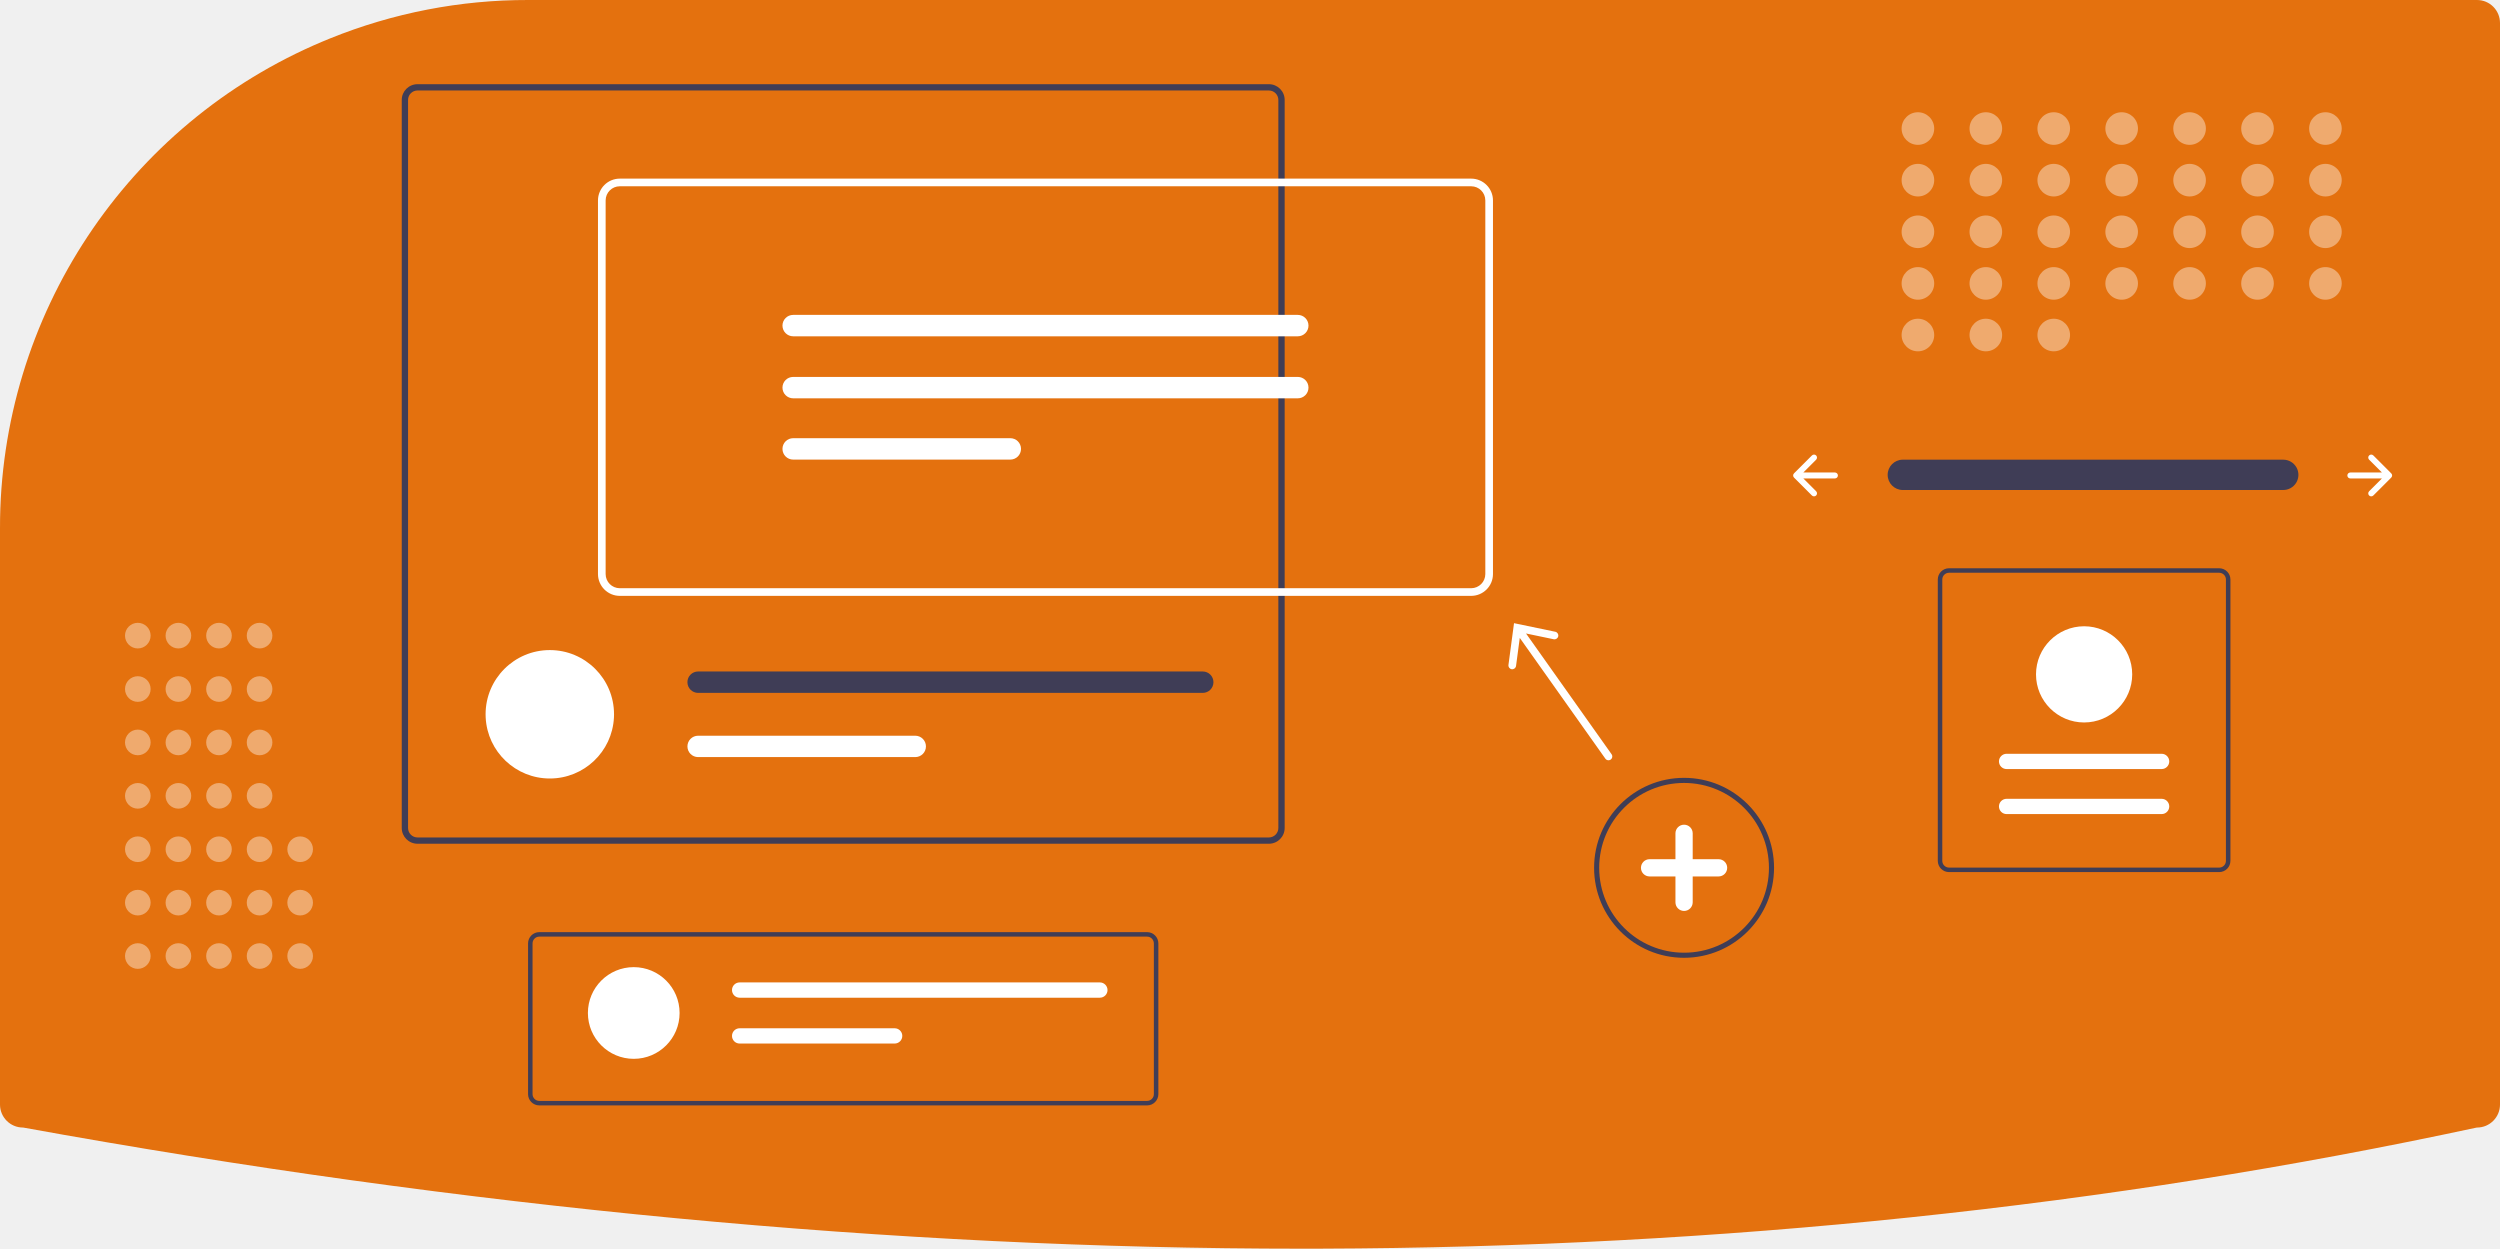
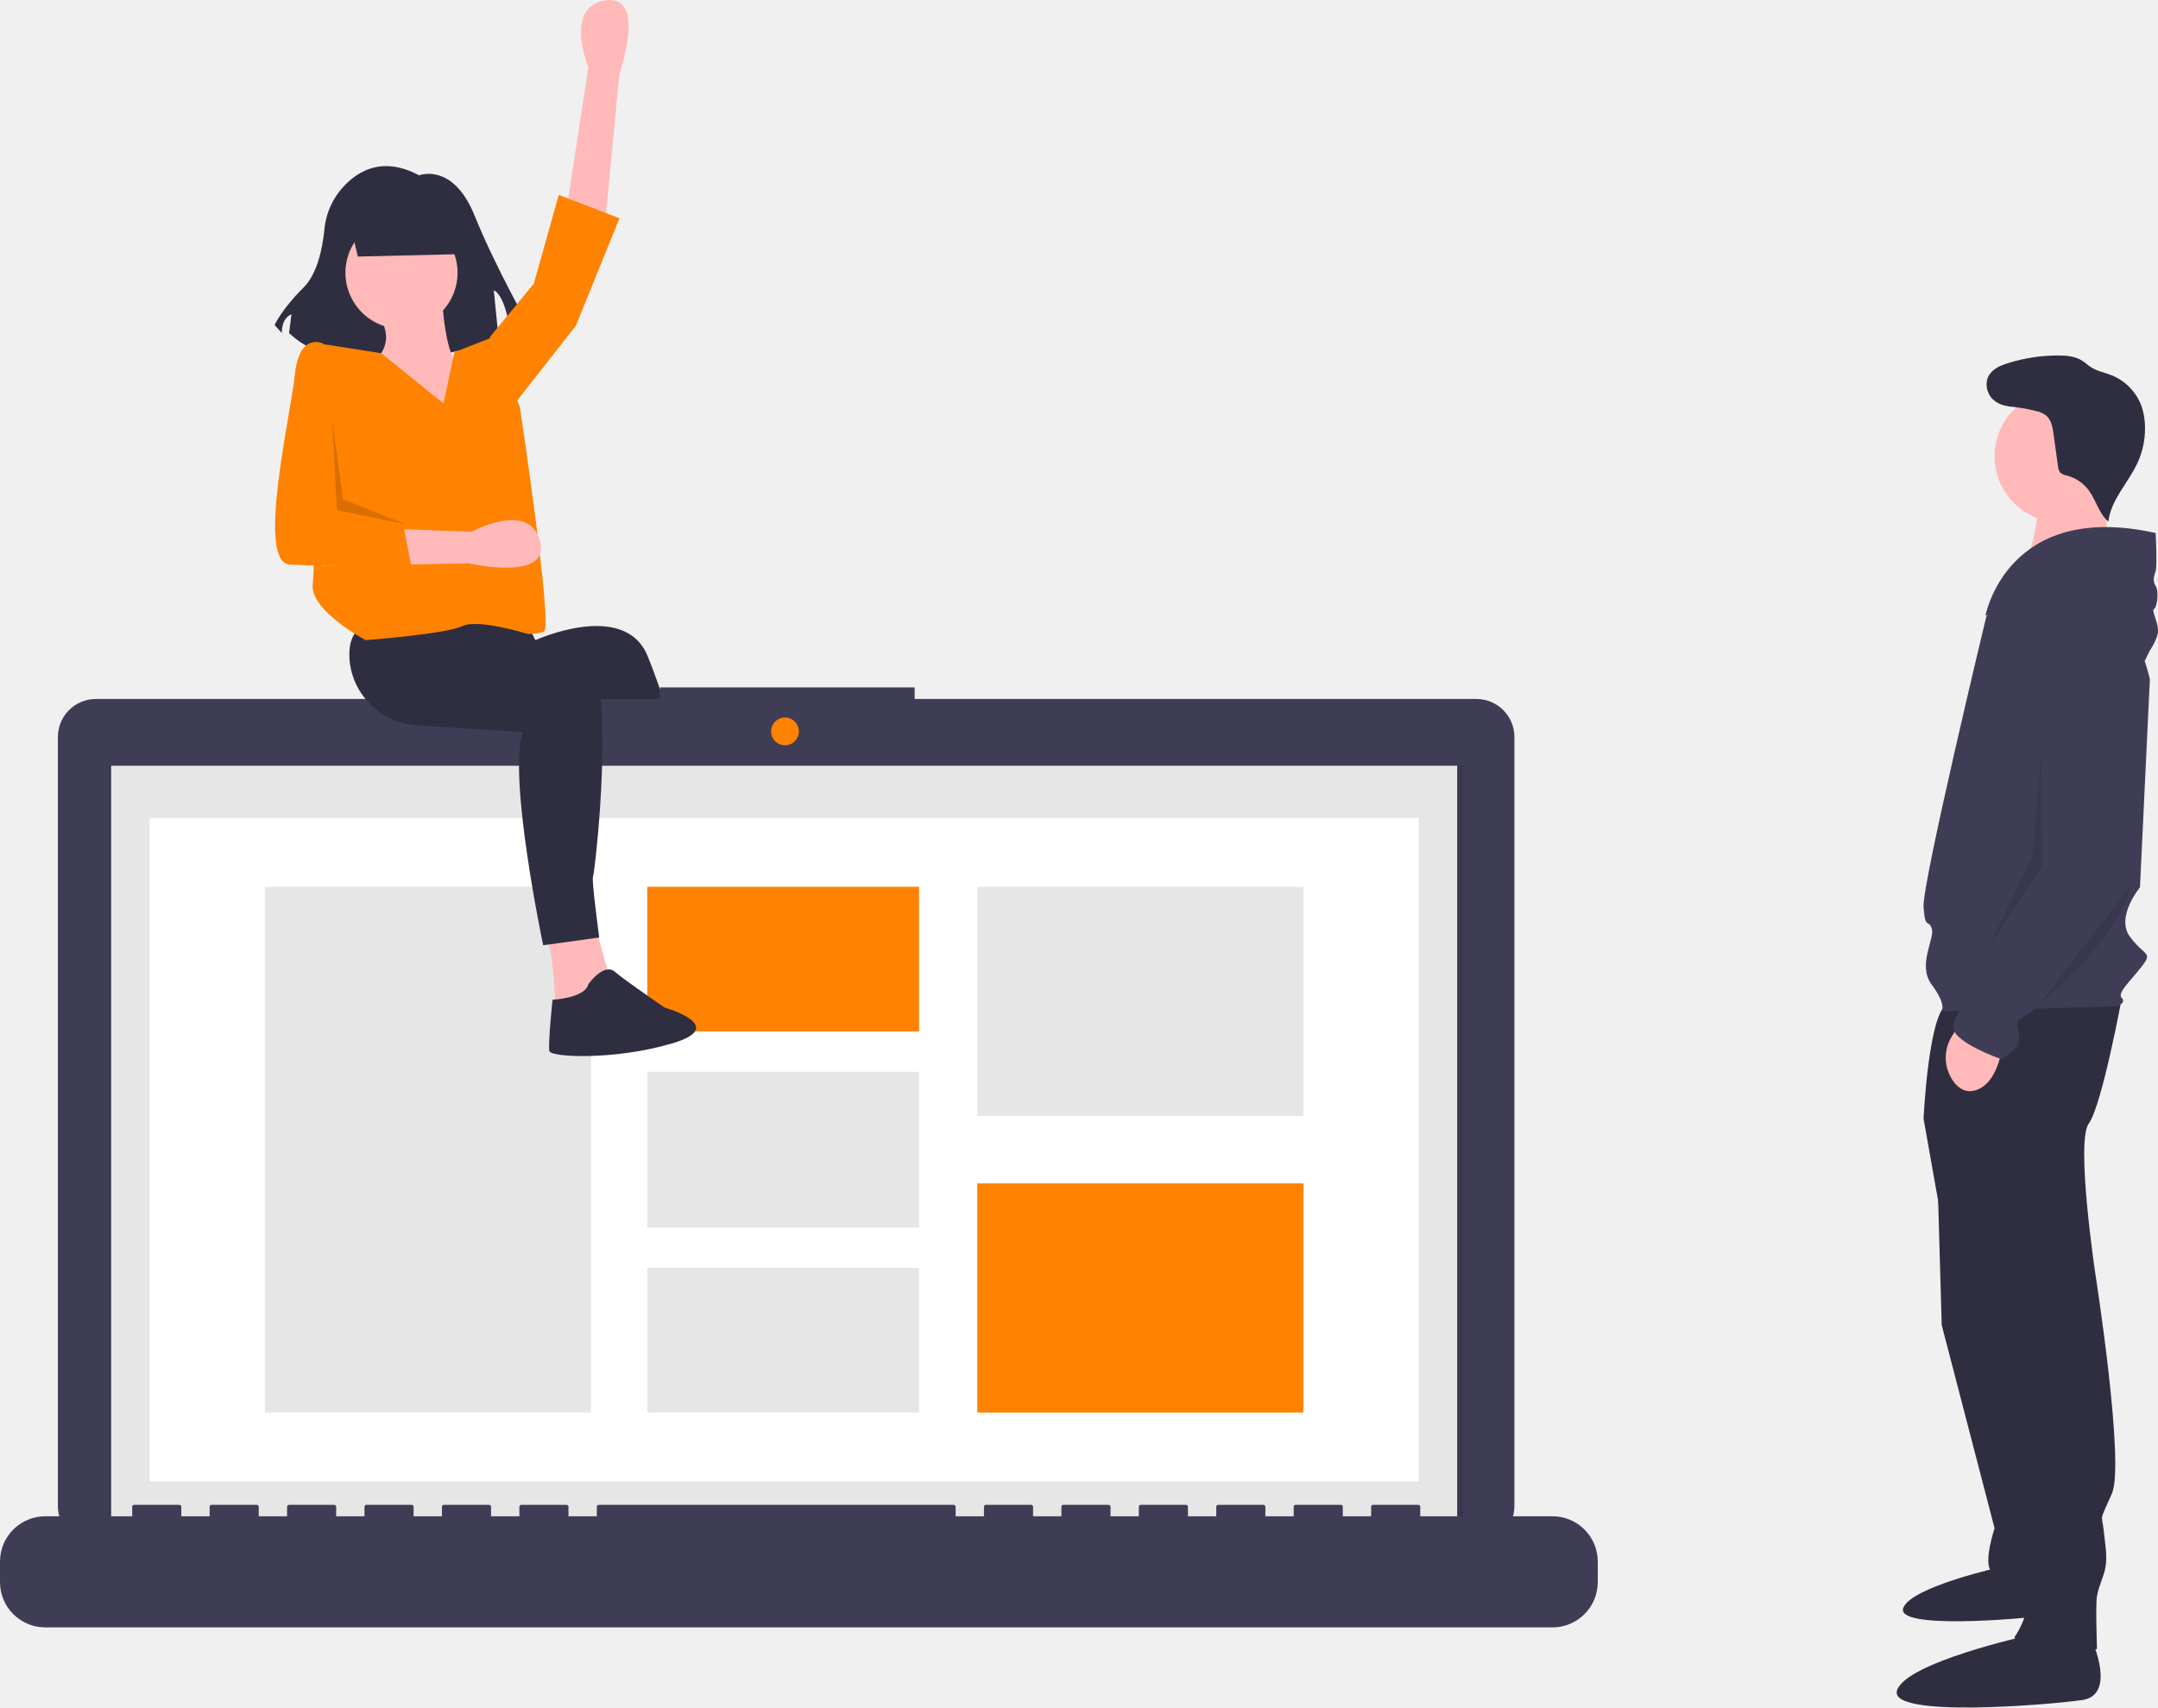
- <svg xmlns="http://www.w3.org/2000/svg" id="aab721b6-4aa1-4d02-a3e3-167256aa258c" data-name="Layer 1" width="980" height="489.48" viewBox="0 0 980 489.48">
-   <path d="M317.06,205.26a205.979,205.979,0,0,0-77.685,15.067c-.994.407-1.991.816-2.988,1.235A206.781,206.781,0,0,0,110,412.32v225.94a9.01,9.01,0,0,0,9,9l.179.016c173.467,31.502,342.106,47.465,501.372,47.465q3.582,0,7.156-.011c156.555-.477,308.994-16.439,453.083-47.447l.21-.022a9.01,9.01,0,0,0,9-9v-424a9.01,9.01,0,0,0-9-9Z" transform="translate(-110 -205.2598)" fill="#e4710e" />
-   <path id="f4300551-56ef-4356-8f30-d0080b223343" data-name="Path 40" d="M855.799,385.452a5.947,5.947,0,0,0,0,11.892H1004.885a5.947,5.947,0,1,0,.195-11.892q-.098-.002-.195,0Z" transform="translate(-110 -205.2598)" fill="#3f3d56" />
-   <path d="M1038.694,383.797a1.17,1.17,0,0,0,0,1.655l5.023,5.023H1031.331a1.17,1.17,0,1,0,0,2.34H1043.717l-5.023,5.023a1.17,1.17,0,1,0,1.655,1.655l7.02-7.02a1.17,1.17,0,0,0,0-1.655l-7.02-7.02A1.17,1.17,0,0,0,1038.694,383.797Z" transform="translate(-110 -205.2598)" fill="#fff" />
-   <path d="M821.927,383.797a1.17,1.17,0,0,1,0,1.655l-5.023,5.023h12.386a1.17,1.17,0,1,1,0,2.34H816.905l5.023,5.023a1.17,1.17,0,0,1-1.655,1.655l-7.02-7.02a1.17,1.17,0,0,1,0-1.655l7.02-7.02A1.17,1.17,0,0,1,821.927,383.797Z" transform="translate(-110 -205.2598)" fill="#fff" />
-   <g opacity="0.4">
-     <circle cx="751.82" cy="50.39" r="6.39" fill="#fff" />
-     <circle cx="778.445" cy="50.39" r="6.39" fill="#fff" />
-     <circle cx="805.069" cy="50.39" r="6.39" fill="#fff" />
-     <circle cx="831.694" cy="50.39" r="6.39" fill="#fff" />
-     <circle cx="858.318" cy="50.39" r="6.39" fill="#fff" />
-     <circle cx="884.943" cy="50.39" r="6.39" fill="#fff" />
-     <circle cx="911.567" cy="50.39" r="6.39" fill="#fff" />
-     <circle cx="751.82" cy="70.625" r="6.39" fill="#fff" />
-     <circle cx="778.445" cy="70.625" r="6.39" fill="#fff" />
-     <circle cx="805.069" cy="70.625" r="6.39" fill="#fff" />
-     <circle cx="831.694" cy="70.625" r="6.39" fill="#fff" />
-     <circle cx="858.318" cy="70.625" r="6.39" fill="#fff" />
-     <circle cx="884.943" cy="70.625" r="6.39" fill="#fff" />
-     <circle cx="911.567" cy="70.625" r="6.39" fill="#fff" />
-     <circle cx="751.82" cy="90.859" r="6.39" fill="#fff" />
-     <circle cx="778.445" cy="90.859" r="6.39" fill="#fff" />
-     <circle cx="805.069" cy="90.859" r="6.39" fill="#fff" />
-     <circle cx="831.694" cy="90.859" r="6.39" fill="#fff" />
-     <circle cx="858.318" cy="90.859" r="6.39" fill="#fff" />
-     <circle cx="884.943" cy="90.859" r="6.39" fill="#fff" />
-     <circle cx="911.567" cy="90.859" r="6.39" fill="#fff" />
-     <circle cx="751.82" cy="111.094" r="6.39" fill="#fff" />
-     <circle cx="778.445" cy="111.094" r="6.39" fill="#fff" />
-     <circle cx="751.82" cy="131.329" r="6.39" fill="#fff" />
-     <circle cx="778.445" cy="131.329" r="6.39" fill="#fff" />
-     <circle cx="805.069" cy="131.329" r="6.39" fill="#fff" />
-     <circle cx="805.069" cy="111.094" r="6.39" fill="#fff" />
-     <circle cx="831.694" cy="111.094" r="6.39" fill="#fff" />
-     <circle cx="858.318" cy="111.094" r="6.39" fill="#fff" />
-     <circle cx="884.943" cy="111.094" r="6.39" fill="#fff" />
-     <circle cx="911.567" cy="111.094" r="6.39" fill="#fff" />
-   </g>
-   <path d="M770.157,580.719a35.272,35.272,0,1,1,35.272-35.272A35.313,35.313,0,0,1,770.157,580.719Zm0-68.545a33.272,33.272,0,1,0,33.272,33.272A33.31,33.31,0,0,0,770.157,512.174Z" transform="translate(-110 -205.2598)" fill="#3f3d56" />
-   <path d="M783.681,542.065H773.538V531.923a3.381,3.381,0,0,0-6.762,0v10.142H756.634a3.381,3.381,0,0,0,0,6.762h10.142v10.142a3.381,3.381,0,0,0,6.762,0V548.827h10.142a3.381,3.381,0,1,0,0-6.762Z" transform="translate(-110 -205.2598)" fill="#fff" />
-   <g opacity="0.4">
-     <circle cx="54.024" cy="374.766" r="5.024" fill="#fff" />
-     <circle cx="54.024" cy="353.833" r="5.024" fill="#fff" />
-     <circle cx="54.024" cy="332.9" r="5.024" fill="#fff" />
-     <circle cx="54.024" cy="311.967" r="5.024" fill="#fff" />
-     <circle cx="54.024" cy="291.034" r="5.024" fill="#fff" />
-     <circle cx="54.024" cy="270.101" r="5.024" fill="#fff" />
-     <circle cx="54.024" cy="249.168" r="5.024" fill="#fff" />
-     <circle cx="69.933" cy="374.766" r="5.024" fill="#fff" />
-     <circle cx="69.933" cy="353.833" r="5.024" fill="#fff" />
-     <circle cx="69.933" cy="332.9" r="5.024" fill="#fff" />
-     <circle cx="69.933" cy="311.967" r="5.024" fill="#fff" />
-     <circle cx="69.933" cy="291.034" r="5.024" fill="#fff" />
-     <circle cx="69.933" cy="270.101" r="5.024" fill="#fff" />
-     <circle cx="69.933" cy="249.168" r="5.024" fill="#fff" />
-     <circle cx="85.842" cy="374.766" r="5.024" fill="#fff" />
-     <circle cx="85.842" cy="353.833" r="5.024" fill="#fff" />
-     <circle cx="85.842" cy="332.9" r="5.024" fill="#fff" />
-     <circle cx="85.842" cy="311.967" r="5.024" fill="#fff" />
-     <circle cx="85.842" cy="291.034" r="5.024" fill="#fff" />
-     <circle cx="85.842" cy="270.101" r="5.024" fill="#fff" />
-     <circle cx="85.842" cy="249.168" r="5.024" fill="#fff" />
-     <circle cx="101.751" cy="374.766" r="5.024" fill="#fff" />
-     <circle cx="101.751" cy="353.833" r="5.024" fill="#fff" />
-     <circle cx="117.66" cy="374.766" r="5.024" fill="#fff" />
-     <circle cx="117.66" cy="353.833" r="5.024" fill="#fff" />
-     <circle cx="117.66" cy="332.9" r="5.024" fill="#fff" />
-     <circle cx="101.751" cy="332.9" r="5.024" fill="#fff" />
-     <circle cx="101.751" cy="311.967" r="5.024" fill="#fff" />
-     <circle cx="101.751" cy="291.034" r="5.024" fill="#fff" />
-     <circle cx="101.751" cy="270.101" r="5.024" fill="#fff" />
-     <circle cx="101.751" cy="249.168" r="5.024" fill="#fff" />
-   </g>
-   <path d="M607.408,238.262H273.666a6.189,6.189,0,0,0-6.182,6.182v285.383a6.189,6.189,0,0,0,6.182,6.182H607.408a6.189,6.189,0,0,0,6.182-6.182V244.444A6.189,6.189,0,0,0,607.408,238.262Zm3.705,291.566a3.718,3.718,0,0,1-3.705,3.716H273.666a3.711,3.711,0,0,1-3.705-3.716V244.444a3.711,3.711,0,0,1,3.705-3.716H607.408a3.718,3.718,0,0,1,3.705,3.716Z" transform="translate(-110 -205.2598)" fill="#3f3d56" />
-   <path d="M350.702,485.266c0,.44-.012.88-.035,1.308a25.175,25.175,0,0,1-50.281,0c-.023-.428-.035-.868-.035-1.308a25.175,25.175,0,1,1,50.35,0Z" transform="translate(-110 -205.2598)" fill="#fff" />
-   <path d="M581.475,468.479H383.663a4.197,4.197,0,0,0,0,8.394H581.475a4.197,4.197,0,0,0,0-8.394Z" transform="translate(-110 -205.2598)" fill="#3f3d56" />
-   <path d="M468.78,493.66H383.663a4.191,4.191,0,0,0,0,8.382h85.117a4.191,4.191,0,1,0,0-8.382Z" transform="translate(-110 -205.2598)" fill="#fff" />
-   <path d="M686.698,438.841H352.958a8.559,8.559,0,0,1-8.549-8.55V283.829a8.559,8.559,0,0,1,8.549-8.549H686.698a8.559,8.559,0,0,1,8.549,8.549V430.291A8.559,8.559,0,0,1,686.698,438.841ZM352.958,278.28a5.555,5.555,0,0,0-5.549,5.549V430.291a5.556,5.556,0,0,0,5.549,5.55H686.698a5.556,5.556,0,0,0,5.549-5.55V283.829a5.555,5.555,0,0,0-5.549-5.549Z" transform="translate(-110 -205.2598)" fill="#fff" />
-   <path d="M420.924,328.699a4.196,4.196,0,1,0,0,8.392H618.732a4.196,4.196,0,1,0,0-8.392Z" transform="translate(-110 -205.2598)" fill="#fff" />
-   <path d="M420.924,353.012a4.196,4.196,0,0,0,0,8.392H618.732a4.196,4.196,0,0,0,0-8.392Z" transform="translate(-110 -205.2598)" fill="#fff" />
-   <path d="M420.924,377.03a4.196,4.196,0,0,0,0,8.392h85.117a4.196,4.196,0,0,0,0-8.392Z" transform="translate(-110 -205.2598)" fill="#fff" />
-   <path d="M741.724,500.893l-33.52-47.307,10.851,2.261a1.501,1.501,0,1,0,.612-2.939l-16.171-3.366-2.183,16.371a1.501,1.501,0,1,0,2.976.396l1.463-10.993L739.276,502.627a1.5,1.5,0,1,0,2.447-1.734Z" transform="translate(-110 -205.2598)" fill="#fff" />
-   <path d="M559.666,638.58H321.409a4.417,4.417,0,0,1-4.412-4.412V575.067a4.417,4.417,0,0,1,4.412-4.412h238.257a4.417,4.417,0,0,1,4.412,4.412v59.101A4.417,4.417,0,0,1,559.666,638.58Zm-238.257-66.161a2.65,2.65,0,0,0-2.647,2.647v59.101a2.65,2.65,0,0,0,2.647,2.647h238.257a2.65,2.65,0,0,0,2.647-2.647V575.067a2.65,2.65,0,0,0-2.647-2.647Z" transform="translate(-110 -205.2598)" fill="#3f3d56" />
-   <circle cx="248.429" cy="397.09" r="17.973" fill="#fff" />
-   <path d="M399.938,590.368a2.995,2.995,0,1,0,0,5.991H541.153a2.995,2.995,0,1,0,0-5.991Z" transform="translate(-110 -205.2598)" fill="#fff" />
-   <path d="M399.938,608.341a2.995,2.995,0,1,0,0,5.991H460.703a2.995,2.995,0,1,0,0-5.991Z" transform="translate(-110 -205.2598)" fill="#fff" />
-   <path d="M874.024,428.016H979.917a4.417,4.417,0,0,1,4.412,4.412V542.71a4.417,4.417,0,0,1-4.412,4.412H874.024a4.417,4.417,0,0,1-4.412-4.412V432.428A4.417,4.417,0,0,1,874.024,428.016ZM979.917,545.358a2.65,2.65,0,0,0,2.647-2.647V432.428a2.65,2.65,0,0,0-2.647-2.647H874.024a2.65,2.65,0,0,0-2.647,2.647V542.71a2.65,2.65,0,0,0,2.647,2.647Z" transform="translate(-110 -205.2598)" fill="#3f3d56" />
-   <path d="M957.353,524.38a2.995,2.995,0,0,0,0-5.991H896.588a2.995,2.995,0,0,0,0,5.991Z" transform="translate(-110 -205.2598)" fill="#fff" />
-   <path d="M957.353,506.731a2.995,2.995,0,1,0,0-5.991H896.588a2.995,2.995,0,1,0,0,5.991Z" transform="translate(-110 -205.2598)" fill="#fff" />
-   <path d="M926.97,450.758a18.855,18.855,0,1,1-18.855,18.855A18.876,18.876,0,0,1,926.97,450.758Z" transform="translate(-110 -205.2598)" fill="#fff" />
+ <svg xmlns="http://www.w3.org/2000/svg" id="ef801be8-9fb2-4433-98fc-7ef75631d0fc" data-name="Layer 1" width="881.389" height="697.508" viewBox="0 0 881.389 697.508">
+   <polygon points="277.171 365.785 286.074 393.129 298.156 382.954 291.797 361.334 277.171 365.785" fill="#ffb9b9" />
+   <path d="M322.014,350.661l3.179,42.605,76.944,1.908,33.703,76.944,18.441-7.631s-20.985-72.493-30.523-95.385-45.785-6.359-45.785-6.359l-3.18-6.359Z" transform="translate(-159.3053 -101.2459)" fill="#2f2e41" />
+   <path d="M441.563,489.287s1.272,20.349,3.18,21.621,16.533-1.272,16.533-1.272,4.394.976,22.257-3.815c20.081-5.387-2.544-13.354-2.544-13.354s-14.626-9.539-20.985-13.99-10.81,5.087-10.81,5.087C450.466,487.38,441.563,489.287,441.563,489.287Z" transform="translate(-159.3053 -101.2459)" fill="#2f2e41" />
+   <path d="M950.333,571.681l2.024,70.851L973.95,725.529s-4.723,14.17-1.35,17.544,18.894,9.447,18.894,9.447L978.674,575.729Z" transform="translate(-159.3053 -101.2459)" fill="#2f2e41" />
+   <path d="M997.213,742.727s7.7,16.941-3.08,18.481-60.576,5.647-57.496-3.08S977.192,741.187,977.192,741.187Z" transform="translate(-159.3053 -101.2459)" fill="#2f2e41" />
+   <path d="M1025.908,508.927s-8.097,43.86-13.495,51.283,2.699,61.404,2.699,61.404,12.146,77.599,6.748,89.745-4.049,8.097-3.374,14.845,2.024,12.146,0,18.219-2.024,5.398-2.699,8.772,0,21.593,0,21.593-29.015,10.122-33.739-4.723c0,0,6.748-9.447,4.723-16.869a89.865,89.865,0,0,1-3.374-22.942V716.082l-31.04-116.061-7.422-41.836s2.024-42.511,9.447-46.559S1025.908,508.927,1025.908,508.927Z" transform="translate(-159.3053 -101.2459)" fill="#2f2e41" />
+   <path d="M1013.762,771.414s10.122,22.268-4.049,24.292-79.623,7.422-75.575-4.049,53.307-22.268,53.307-22.268Z" transform="translate(-159.3053 -101.2459)" fill="#2f2e41" />
+   <circle cx="841.629" cy="186.383" r="26.991" fill="#ffb9b9" />
+   <path d="M1019.901,299.557l-.502,34.469-33.091.112s8.398-26.983,4.637-32.626S1019.901,299.557,1019.901,299.557Z" transform="translate(-159.3053 -101.2459)" fill="#ffb9b9" />
+   <path d="M970.576,353.054s23.617-30.365,41.836-17.544,24.967,43.185,24.967,43.185l-4.049,85.021s-10.122,12.146-4.049,20.243,9.447,6.073,4.723,12.146-10.122,10.796-8.097,12.821-2.024,3.374-2.024,3.374l-71.526,2.024s2.024-2.699-4.049-10.796,1.35-18.894,0-22.942-2.699.675-3.374-8.772S970.576,353.054,970.576,353.054Z" transform="translate(-159.3053 -101.2459)" fill="#3f3d56" />
+   <path d="M977.324,527.146s-1.35,16.869-11.471,19.568c-3.796,1.012-6.642-.917-8.718-3.724a16.571,16.571,0,0,1-.53-18.592l2.5-4Z" transform="translate(-159.3053 -101.2459)" fill="#ffb9b9" />
+   <path d="M1039.741,318.978s.675,13.495,0,15.52-1.35,4.049,0,6.073.675,8.772-.675,9.447,2.699,6.748,1.35,10.796-2.699,5.398-3.374,6.748-1.762,3.767-1.762,3.767-19.831-42.23-36.026-32.108-29.015,13.495-29.015,13.495S979.011,305.483,1039.741,318.978Z" transform="translate(-159.3053 -101.2459)" fill="#3f3d56" />
+   <path d="M1010.388,350.355s21.593,2.024,20.243,30.365,2.024,72.875,2.024,72.875-37.113,56.681-43.185,60.73-6.748,3.374-6.073,6.748,1.35,6.073-1.35,8.772a23.299,23.299,0,0,1-5.398,4.049s-21.593-7.422-19.568-14.17,11.471-17.544,11.471-17.544,16.195-26.316,16.869-30.365.675-3.374,2.699-5.398,7.422-10.122,7.422-14.17V439.425l-5.657-68.514a19.862,19.862,0,0,1,5.268-15.382C998.365,352.169,1003.218,349.495,1010.388,350.355Z" transform="translate(-159.3053 -101.2459)" fill="#3f3d56" />
+   <path d="M983.527,266.814a10.998,10.998,0,0,1-10.191-2.333c-2.638-2.506-3.524-6.849-1.647-9.966,1.621-2.692,4.773-4.008,7.772-4.944a68.809,68.809,0,0,1,20.436-3.117c3.304-.001,6.754.281,9.581,1.99,1.399.846,2.584,2.008,3.967,2.879,2.543,1.603,5.597,2.135,8.389,3.248a21.52,21.52,0,0,1,12.264,12.988,25.931,25.931,0,0,1,1.192,6.1,33.425,33.425,0,0,1-2.916,16.568c-3.765,8.21-10.931,15.113-11.944,24.088-3.857-3.238-4.988-8.67-7.976-12.725a16.498,16.498,0,0,0-9.007-6.113,5.244,5.244,0,0,1-2.727-1.219,4.518,4.518,0,0,1-.854-2.458l-1.852-13.334c-.377-2.714-.886-5.679-2.968-7.46a10.555,10.555,0,0,0-4.422-1.919,71.316,71.316,0,0,0-11.542-1.882" transform="translate(-159.3053 -101.2459)" fill="#2f2e41" />
+   <path d="M1029.374,463.234l-37.879,49.157S1026.374,483.234,1029.374,463.234Z" transform="translate(-159.3053 -101.2459)" opacity="0.1" style="isolation:isolate" />
+   <polygon points="833.709 307.563 834.068 353.988 812.068 386.988 830.068 349.988 833.709 307.563" opacity="0.1" style="isolation:isolate" />
+   <path d="M762.312,386.779H532.88V382.05H428.847v4.729h-230.378a15.519,15.519,0,0,0-15.519,15.519V716.461a15.519,15.519,0,0,0,15.519,15.519H762.312a15.519,15.519,0,0,0,15.519-15.519V402.298a15.519,15.519,0,0,0-15.519-15.519Z" transform="translate(-159.3053 -101.2459)" fill="#3f3d56" />
+   <rect x="44.451" y="312.96" width="553.269" height="312.1" opacity="0.1" style="isolation:isolate" />
+   <circle cx="320.612" cy="298.774" r="5.675" fill="#ff8200" />
+   <rect x="45.38" y="312.804" width="549.775" height="311.985" fill="#e6e6e6" />
+   <rect x="61.1" y="334.122" width="518.334" height="271.005" fill="#fff" />
+   <rect x="108.198" y="362.241" width="133.187" height="214.767" fill="#e6e6e6" />
+   <rect x="264.376" y="362.241" width="110.989" height="59.117" fill="#ff8200" />
+   <rect x="264.376" y="437.821" width="110.989" height="63.607" fill="#e6e6e6" />
+   <rect x="264.376" y="517.891" width="110.989" height="59.117" fill="#e6e6e6" />
+   <rect x="399.149" y="362.241" width="133.187" height="93.594" fill="#e6e6e6" />
+   <rect x="399.149" y="483.414" width="133.187" height="93.594" fill="#ff8200" />
+   <path d="M793.366,720.632H739.371v-3.89a.771.771,0,0,0-.771-.771H720.087a.771.771,0,0,0-.771.771h0v3.89H707.745v-3.89a.771.771,0,0,0-.771-.771H688.461a.771.771,0,0,0-.771.771h0v3.89H676.119v-3.89a.771.771,0,0,0-.771-.771H656.835a.771.771,0,0,0-.771.771h0v3.89H644.493v-3.89a.771.771,0,0,0-.771-.771H625.209a.771.771,0,0,0-.771.771h0v3.89H612.867v-3.89a.771.771,0,0,0-.771-.771H593.583a.771.771,0,0,0-.771.771h0v3.89H581.241v-3.89a.771.771,0,0,0-.771-.771H561.957a.771.771,0,0,0-.771.771h0v3.89H549.615v-3.89a.771.771,0,0,0-.771-.771H403.828a.771.771,0,0,0-.771.771h0v3.89H391.486v-3.89a.771.771,0,0,0-.771-.771H372.202a.771.771,0,0,0-.771.771v3.89H359.86v-3.89a.771.771,0,0,0-.771-.771H340.576a.771.771,0,0,0-.771.771h0v3.89H328.234v-3.89a.771.771,0,0,0-.771-.771H308.95a.771.771,0,0,0-.771.771h0v3.89H296.608v-3.89a.771.771,0,0,0-.771-.771H277.324a.771.771,0,0,0-.771.771h0v3.89H264.982v-3.89a.771.771,0,0,0-.771-.771H245.698a.771.771,0,0,0-.771.771h0v3.89H233.356v-3.89a.771.771,0,0,0-.771-.771H214.072a.771.771,0,0,0-.771.771h0v3.89H177.818a18.513,18.513,0,0,0-18.513,18.513v8.371A18.513,18.513,0,0,0,177.818,766.028H793.366A18.513,18.513,0,0,0,811.879,747.516v-8.371A18.513,18.513,0,0,0,793.366,720.632Z" transform="translate(-159.3053 -101.2459)" fill="#3f3d56" />
+   <path d="M297.648,179.8a30.081,30.081,0,0,0-5.889,15.463c-.686,6.821-2.683,17.73-8.494,23.464-8.854,8.736-11.805,15.289-11.805,15.289l2.951,3.276c0-6.552,3.935-7.644,3.935-7.644l-.984,7.644c26.561,25.117,85.586,2.184,85.586,2.184l-1.968-19.657c4.919,2.184,6.886,17.473,6.886,17.473l7.87-2.184s-13.773-24.025-22.626-45.866-22.626-16.381-22.626-16.381C314.253,164.185,303.532,172.23,297.648,179.8Z" transform="translate(-159.3053 -101.2459)" fill="#2f2e41" />
+   <path d="M390.055,191.05l9.539-62.318s-10.174-24.8,6.995-27.344,5.723,29.887,5.723,29.887L406.589,191.05Z" transform="translate(-159.3053 -101.2459)" fill="#ffb9b9" />
+   <path d="M382.425,484.2c3.18,5.087,3.815,31.159,3.815,31.159l22.257-13.99-6.359-22.892Z" transform="translate(-159.3053 -101.2459)" fill="#ffb9b9" />
+   <path d="M351.265,347.482s-27.98,0-43.241,8.903c-4.905,2.862-6.329,8.023-6.002,13.709.854,14.856,12.987,26.588,27.839,27.507l43.025,2.661c-6.359,17.805,8.267,87.118,8.267,87.118l22.892-3.18s-3.18-23.528-2.544-24.8,6.359-50.872,2.544-76.944S348.086,367.195,348.086,367.195Z" transform="translate(-159.3053 -101.2459)" fill="#2f2e41" />
+   <path d="M384.968,509.636s-1.908,18.441-1.272,20.985,26.708,3.815,50.236-3.18-3.179-14.626-3.179-14.626-15.898-10.81-20.349-14.626-10.81,5.087-10.81,5.087C398.322,509,384.968,509.636,384.968,509.636Z" transform="translate(-159.3053 -101.2459)" fill="#2f2e41" />
+   <circle cx="323.286" cy="212.671" r="22.892" transform="matrix(0.16018, -0.98709, 0.98709, 0.16018, -97.72859, 396.4701)" fill="#ffb9b9" />
+   <path d="M313.747,229.84c8.267,12.082-1.908,19.077-1.908,19.077l-4.451,33.067s47.693,4.451,55.959-1.908-9.539-27.344-15.898-29.251-7.631-27.98-7.631-27.98Z" transform="translate(-159.3053 -101.2459)" fill="#ffb9b9" />
+   <path d="M314.992,245.529l-25.091-3.925-2.862,27.026s1.272,60.411,0,71.221,21.621,22.892,21.621,22.892,33.067-2.544,39.426-5.723,26.708,3.179,26.708,3.179a17.195,17.195,0,0,0,6.677-.954c3.815-1.272-9.856-91.888-9.856-91.888L359.532,239.379l-14.626,5.723-4.451,20.985Z" transform="translate(-159.3053 -101.2459)" fill="#ff8200" />
+   <polygon points="209.766 165.476 235.202 133.045 253.007 89.168 228.207 79.63 218.032 115.876 200.227 137.497 199.591 141.312 209.766 165.476" fill="#ff8200" />
+   <path d="M288.92,316.089l62.999,2.371s23.478-12.936,27.963,3.832-29.04,9.093-29.04,9.093L290.805,332.515Z" transform="translate(-159.3053 -101.2459)" fill="#ffb9b9" />
+   <path d="M294.352,311.553l29.251,1.908,3.815,19.713s-35.61-.636-49.6-1.272,0-59.775,1.908-77.58,11.446-12.718,11.446-12.718l5.723,4.451Z" transform="translate(-159.3053 -101.2459)" fill="#ff8200" />
+   <polygon points="140.135 203.948 165.571 214.123 137.591 208.399 135.683 172.153 140.135 203.948" opacity="0.15" style="isolation:isolate" />
+   <polygon points="188.155 103.804 146.155 104.804 141.155 83.804 188.155 83.804 188.155 103.804" fill="#2f2e41" />
</svg>
